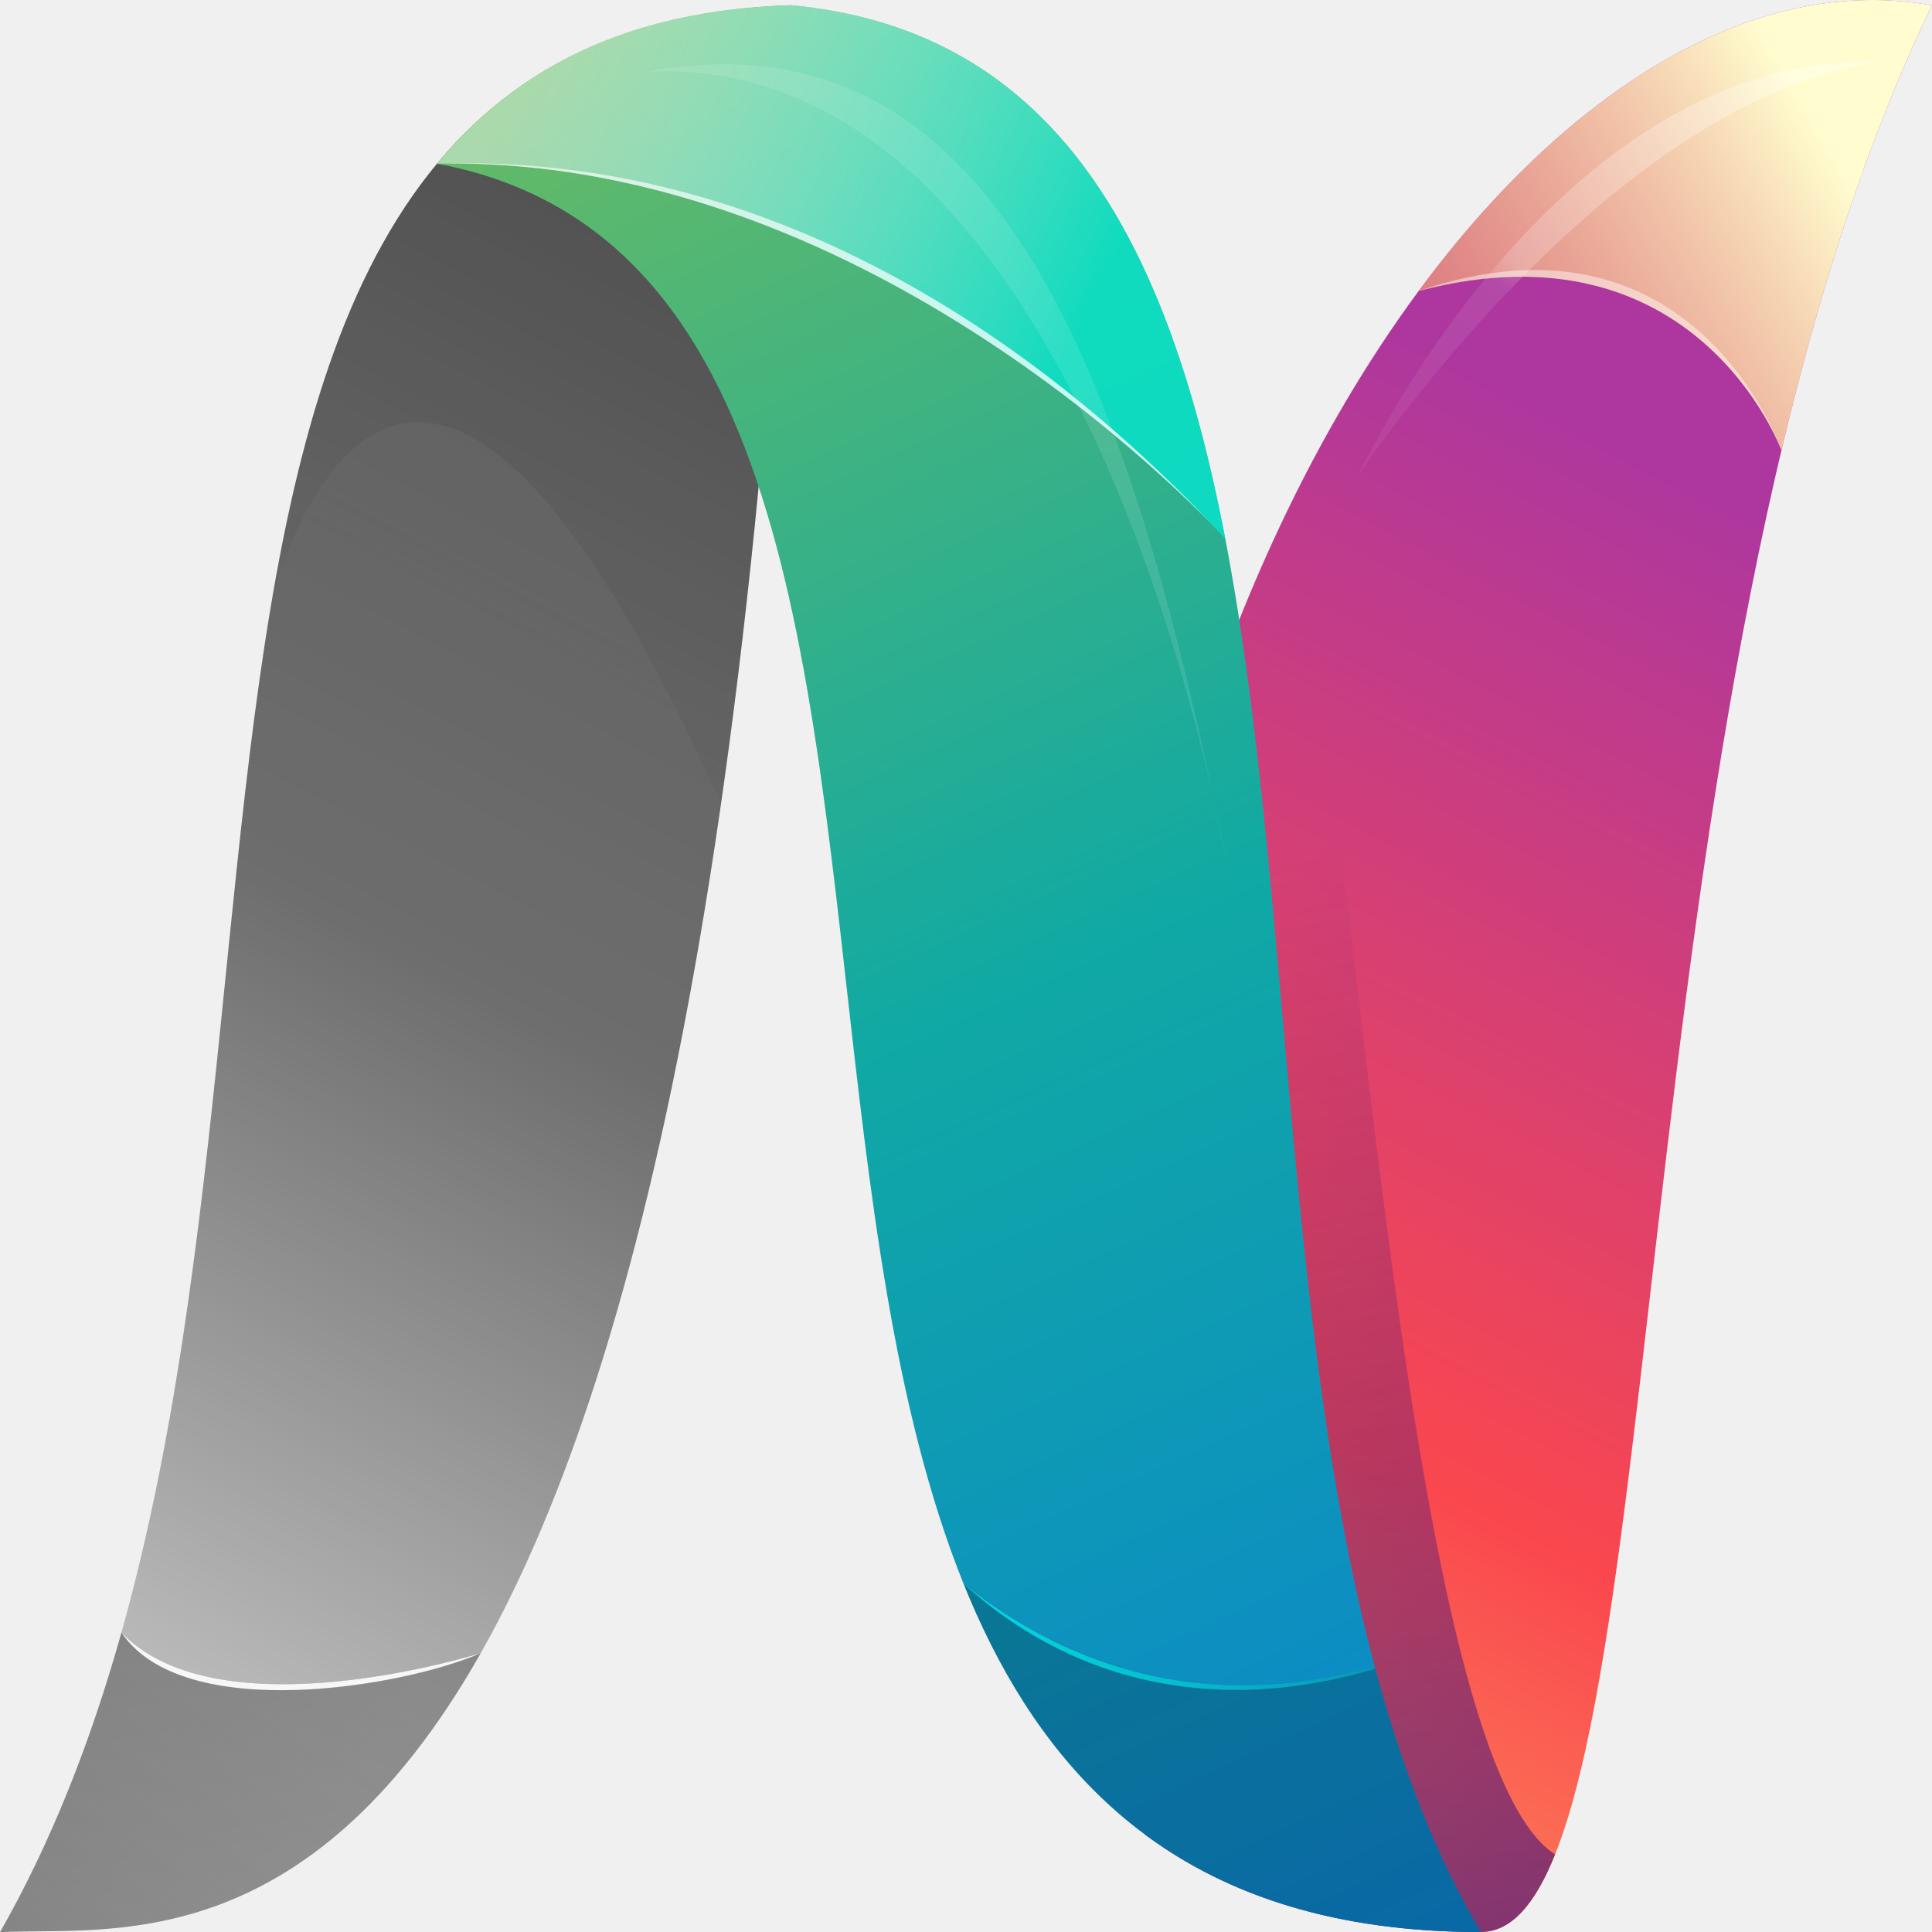
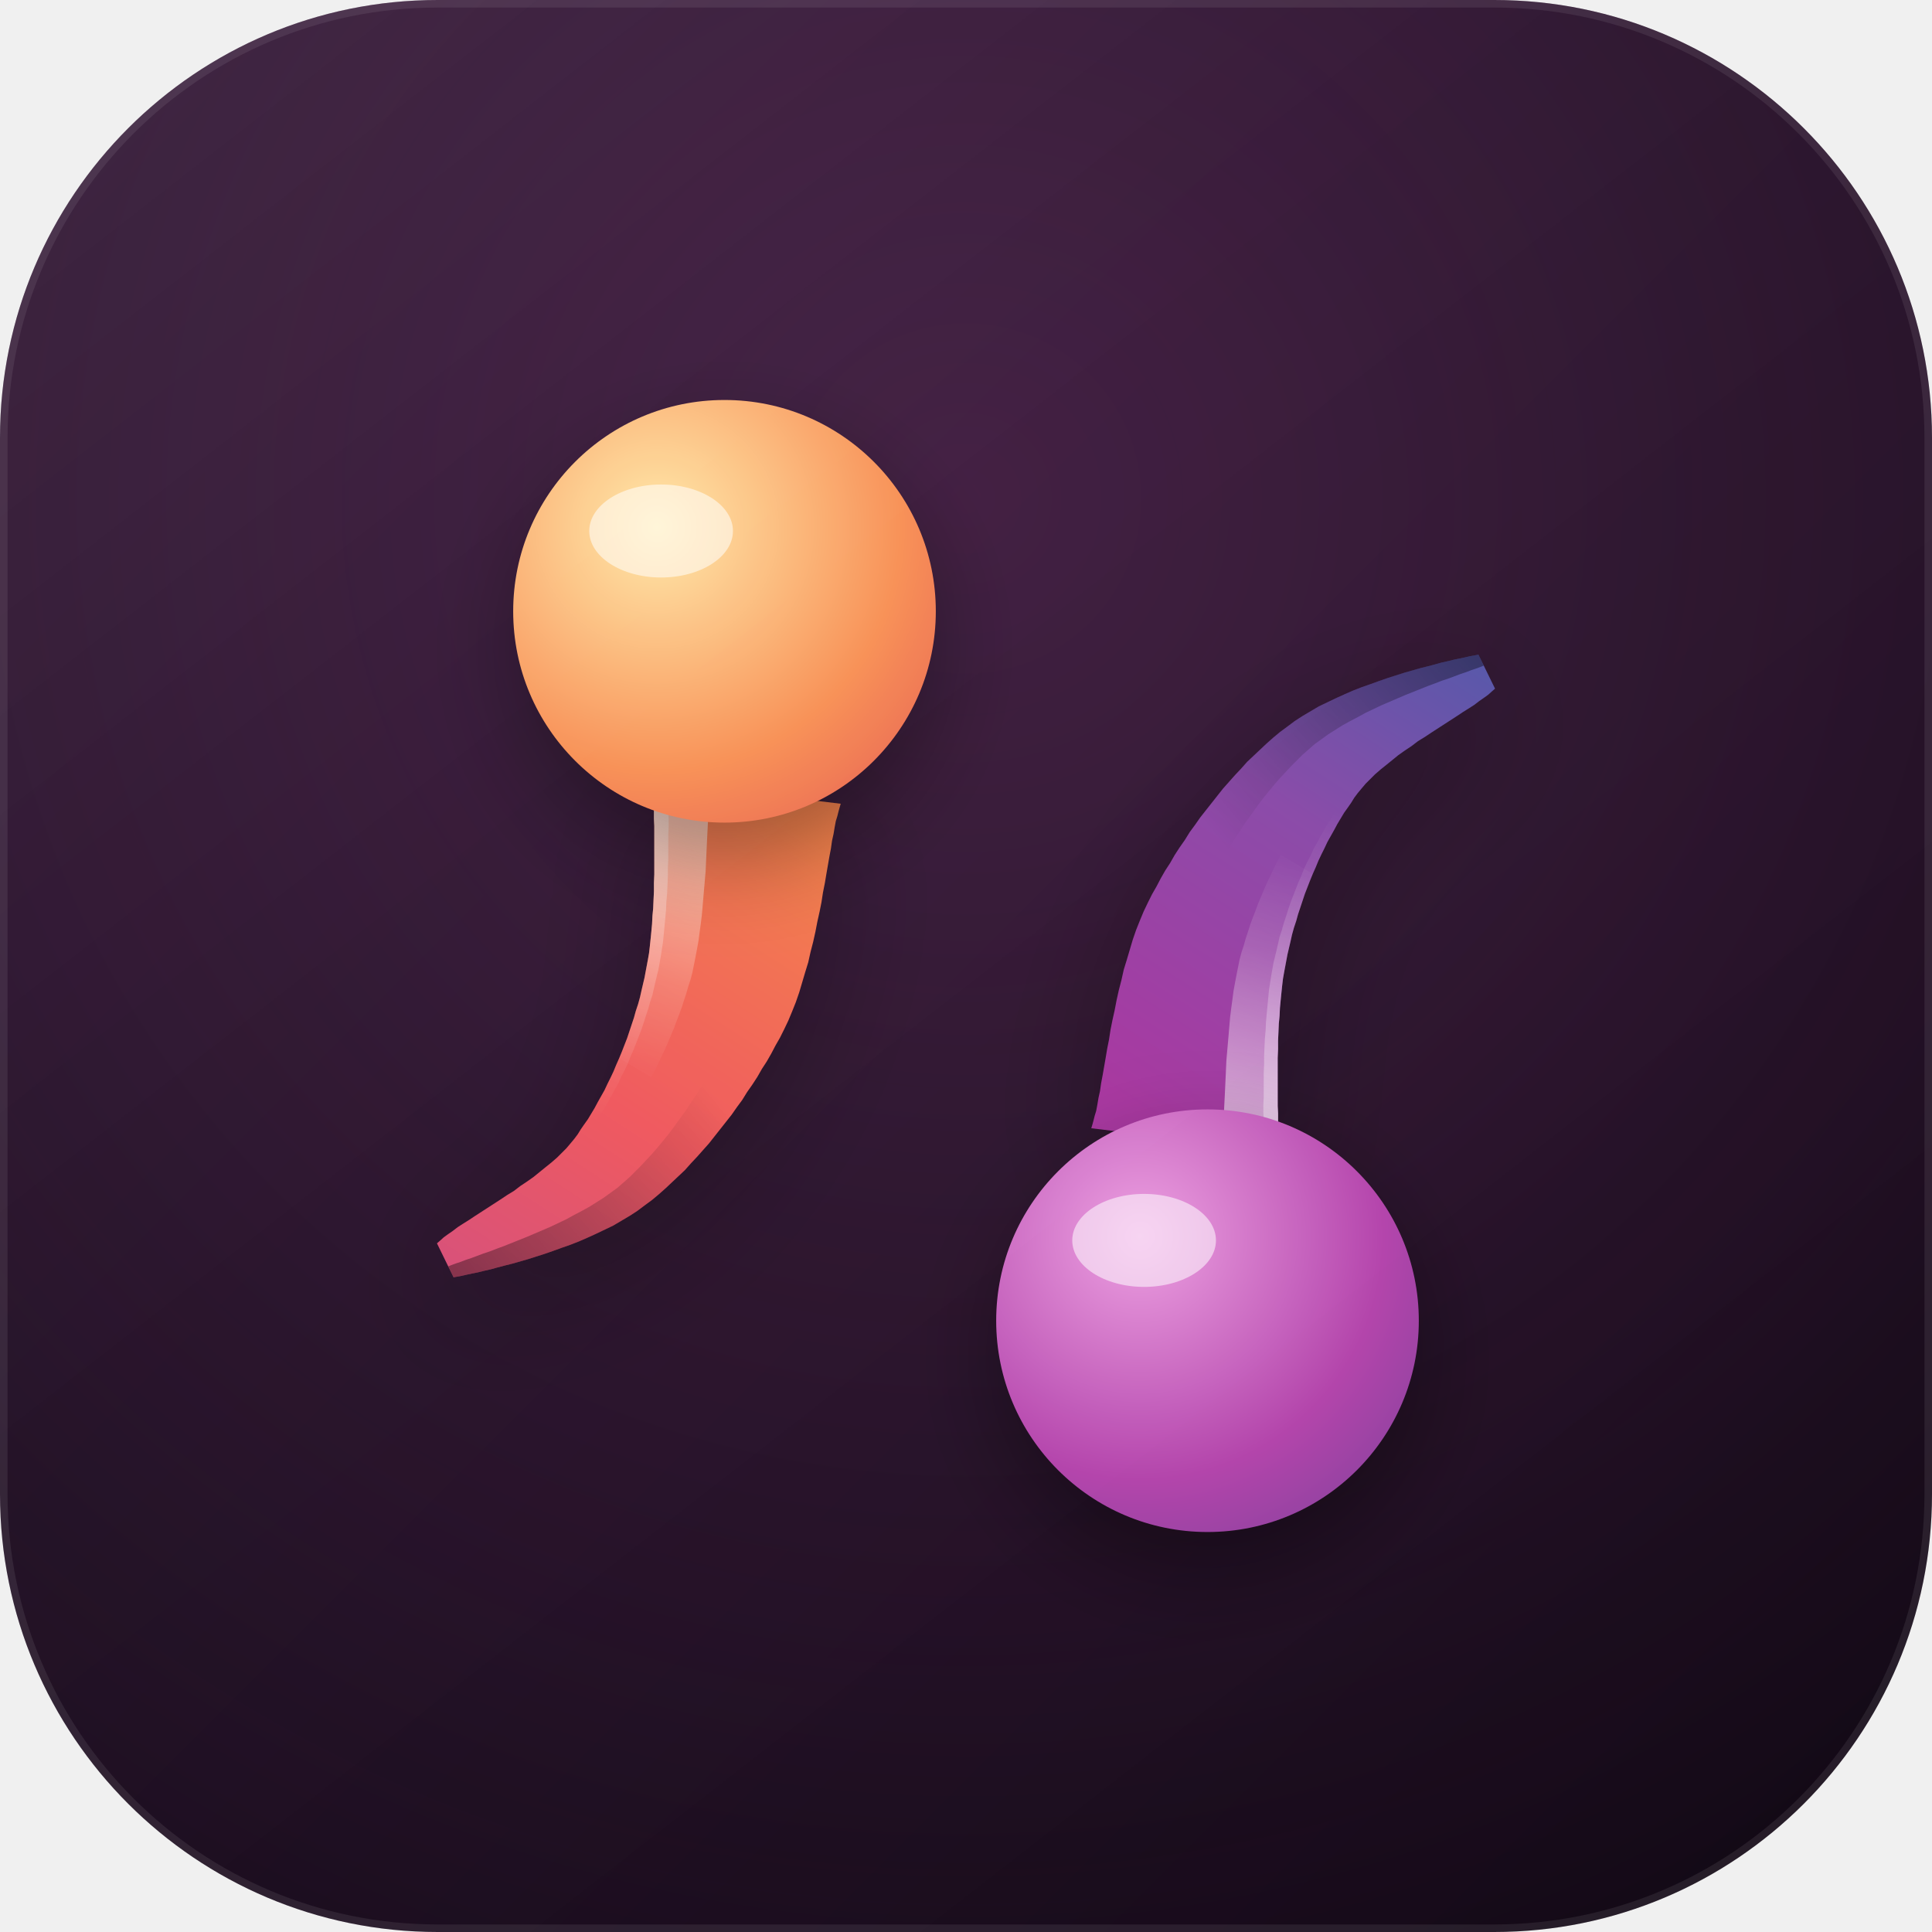
- <svg xmlns="http://www.w3.org/2000/svg" viewBox="0 0 24 24" width="24px" height="24px">
+ <svg xmlns="http://www.w3.org/2000/svg" viewBox="0 0 512 512" width="512" height="512" role="img" aria-label="Verba">
  <defs>
-     <filter id="grayscale-filter-0" color-interpolation-filters="sRGB" x="-50%" y="-50%" width="200%" height="200%">
-       <feColorMatrix type="matrix" values="0.213 0.715 0.072 0 0 0.213 0.715 0.072 0 0 0.213 0.715 0.072 0 0 0 0 0 1 0" />
+     <filter id="soft" x="-60%" y="-60%" width="220%" height="220%">
+       <feGaussianBlur stdDeviation="12" />
    </filter>
-     <linearGradient id="gradient-1" gradientUnits="userSpaceOnUse" x1="119.61" y1="36.855" x2="119.61" y2="381.922" spreadMethod="pad" gradientTransform="matrix(-0.887141, -0.461497, 0.40987, -0.999167, 140.1124, 473.9459)">
-       <stop offset="0" stop-color="rgb(254,216,103)" />
-       <stop offset="0.51" stop-color="rgb(250,71,78)" />
-       <stop offset="1" stop-color="rgb(173,55,159)" />
+     <filter id="soft2" x="-60%" y="-60%" width="220%" height="220%">
+       <feGaussianBlur stdDeviation="16" />
+     </filter>
+     <linearGradient id="tsheen" x1="0" y1="0" x2="0.7" y2="0.9">
+       <stop offset="0" stop-color="#fff" stop-opacity="0.07" />
+       <stop offset="0.45" stop-color="#fff" stop-opacity="0.02" />
+       <stop offset="1" stop-color="#fff" stop-opacity="0" />
    </linearGradient>
-     <linearGradient id="gradient-3" gradientUnits="userSpaceOnUse" x1="143.989" y1="36.855" x2="143.989" y2="179.9" gradientTransform="matrix(0.887207, 0.461371, -0.426978, 0.821069, 78.22414, -58.96186)">
-       <stop offset="0" stop-color="rgb(0,0,0)" stop-opacity="0.17" />
-       <stop offset="1" stop-color="rgb(0,0,0)" stop-opacity="0.03" />
+     <linearGradient id="lg1" gradientUnits="userSpaceOnUse" x1="198" y1="210" x2="118" y2="334">
+       <stop offset="0" stop-color="#f4804a" />
+       <stop offset="0.6" stop-color="#f0575d" />
+       <stop offset="1" stop-color="#d84f77" />
    </linearGradient>
-     <linearGradient id="gradient-2" gradientUnits="userSpaceOnUse" x1="91.703" y1="328.267" x2="91.703" y2="381.922" gradientTransform="matrix(-0.601925, -0.798552, 1.256661, -1.089764, -307.908, 812.8852)">
-       <stop offset="0" stop-color="rgb(0,0,0)" stop-opacity="0.38" />
-       <stop offset="1" stop-color="rgb(0,0,0)" stop-opacity="0.2" />
+     <linearGradient id="lg2" gradientUnits="userSpaceOnUse" x1="182" y1="281" x2="118" y2="334">
+       <stop offset="0" stop-color="#000" stop-opacity="0.0" />
+       <stop offset="1" stop-color="#000" stop-opacity="0.38" />
    </linearGradient>
-     <linearGradient id="gradient-8" gradientUnits="userSpaceOnUse" x1="348.688" y1="35.889" x2="348.688" y2="116.548" gradientTransform="matrix(-0.503716, -0.863869, 1.170135, -0.682295, 434.1556, 419.5391)">
-       <stop offset="0" stop-color="rgb(254,171,107)" stop-opacity="0.56" />
-       <stop offset="0.745" stop-color="rgb(255,253,207)" />
-       <stop offset="1" stop-color="rgb(255,253,207)" />
+     <linearGradient id="lg3" gradientUnits="userSpaceOnUse" x1="198" y1="214" x2="178" y2="289">
+       <stop offset="0" stop-color="#fff" stop-opacity="0.6" />
+       <stop offset="0.65" stop-color="#fff" stop-opacity="0.16" />
+       <stop offset="1" stop-color="#fff" stop-opacity="0.0" />
    </linearGradient>
-     <linearGradient id="gradient-10" gradientUnits="userSpaceOnUse" x1="338.142" y1="47.006" x2="338.142" y2="121.215" gradientTransform="matrix(0.75452, 0.656277, -1.016572, 1.16875, 168.1205, -239.0184)">
-       <stop offset="0" stop-color="rgb(255,255,255)" stop-opacity="0.35" />
-       <stop offset="0.611" stop-color="rgb(255,255,255)" stop-opacity="0.2" />
-       <stop offset="0.656" stop-color="rgb(255,255,255)" stop-opacity="0.09" />
-       <stop offset="1" stop-color="rgb(255,255,255)" stop-opacity="0.05" />
+     <linearGradient id="lg4" gradientUnits="userSpaceOnUse" x1="198" y1="214" x2="170" y2="301">
+       <stop offset="0" stop-color="#fff" stop-opacity="0.42" />
+       <stop offset="1" stop-color="#fff" stop-opacity="0.0" />
    </linearGradient>
-     <linearGradient id="gradient-7" gradientUnits="userSpaceOnUse" x1="286.279" y1="128.145" x2="286.279" y2="381.893" gradientTransform="matrix(0.980122, -0.198399, 0.201333, 0.99503, -34.83682, 58.72465)">
-       <stop offset="0" stop-color="rgb(94,33,120)" stop-opacity="0" />
-       <stop offset="0.23" stop-color="rgb(94,33,116)" stop-opacity="0" />
-       <stop offset="1" stop-color="rgb(94,32,119)" stop-opacity="0.77" />
+     <radialGradient id="rg5" cx="0.34" cy="0.3" r="1.05">
+       <stop offset="0" stop-color="#ffe9a8" />
+       <stop offset="0.55" stop-color="#f89055" />
+       <stop offset="1" stop-color="#e0484f" />
+     </radialGradient>
+     <linearGradient id="lg6" gradientUnits="userSpaceOnUse" x1="314" y1="302" x2="394" y2="178">
+       <stop offset="0" stop-color="#a837a0" />
+       <stop offset="0.6" stop-color="#8a4aa8" />
+       <stop offset="1" stop-color="#5856a9" />
    </linearGradient>
-     <linearGradient id="gradient-0" gradientUnits="userSpaceOnUse" x1="220.396" y1="36.815" x2="220.396" y2="381.893" gradientTransform="matrix(0.909593, -0.415502, 0.458149, 0.999272, -61.50781, 91.8823)">
-       <stop offset="0" stop-color="rgb(105,187,99)" />
-       <stop offset="0.5" stop-color="rgb(16,169,164)" />
-       <stop offset="1" stop-color="rgb(11,130,207)" />
+     <linearGradient id="lg7" gradientUnits="userSpaceOnUse" x1="330" y1="231" x2="394" y2="178">
+       <stop offset="0" stop-color="#000" stop-opacity="0.0" />
+       <stop offset="1" stop-color="#000" stop-opacity="0.38" />
    </linearGradient>
-     <linearGradient id="gradient-4" gradientUnits="userSpaceOnUse" x1="197.5" y1="36.815" x2="197.5" y2="132.342" gradientTransform="matrix(0.419296, -0.90785, 1.050658, 0.485253, 18.52669, 214.1961)">
-       <stop offset="0" stop-color="rgb(255,255,255)" stop-opacity="0.45" />
-       <stop offset="1" stop-color="rgb(7,226,201)" stop-opacity="0.85" />
+     <linearGradient id="lg8" gradientUnits="userSpaceOnUse" x1="314" y1="298" x2="334" y2="223">
+       <stop offset="0" stop-color="#fff" stop-opacity="0.6" />
+       <stop offset="0.65" stop-color="#fff" stop-opacity="0.16" />
+       <stop offset="1" stop-color="#fff" stop-opacity="0.0" />
    </linearGradient>
-     <linearGradient id="gradient-5" gradientUnits="userSpaceOnUse" x1="197.5" y1="59.48" x2="197.5" y2="132.342" gradientTransform="matrix(0.450388, -0.892832, 1.886975, 0.951884, -71.46741, 184.3453)">
-       <stop offset="0" stop-color="rgb(255,255,255)" stop-opacity="0.6" />
-       <stop offset="0.461" stop-color="rgb(255,255,255)" stop-opacity="0.71" />
-       <stop offset="1" stop-color="rgb(255,255,255)" stop-opacity="0.82" />
+     <linearGradient id="lg9" gradientUnits="userSpaceOnUse" x1="314" y1="298" x2="342" y2="211">
+       <stop offset="0" stop-color="#fff" stop-opacity="0.42" />
+       <stop offset="1" stop-color="#fff" stop-opacity="0.0" />
    </linearGradient>
-     <linearGradient id="gradient-6" gradientUnits="userSpaceOnUse" x1="258.091" y1="319.547" x2="258.091" y2="338.393" gradientTransform="matrix(0.172631, -0.984987, 3.998703, 0.700821, -1101.161, 355.2711)">
-       <stop offset="0" stop-color="rgb(5,219,226)" stop-opacity="0.96" />
-       <stop offset="0.493" stop-color="rgb(5,219,226)" stop-opacity="0.74" />
-       <stop offset="1" stop-color="rgb(5,219,226)" stop-opacity="0.34" />
+     <radialGradient id="rg10" cx="0.34" cy="0.3" r="1.05">
+       <stop offset="0" stop-color="#eda0e2" />
+       <stop offset="0.55" stop-color="#b344ab" />
+       <stop offset="1" stop-color="#6d3f96" />
+     </radialGradient>
+     <linearGradient id="lg11" gradientUnits="userSpaceOnUse" x1="0" y1="0" x2="512" y2="512">
+       <stop offset="0" stop-color="#251029" />
+       <stop offset="1" stop-color="#120915" />
    </linearGradient>
+     <radialGradient id="rg12" cx="0.5" cy="0.26" r="0.8">
+       <stop offset="0" stop-color="#d861c9" stop-opacity="0.18" />
+       <stop offset="1" stop-color="#d861c9" stop-opacity="0" />
+     </radialGradient>
  </defs>
-   <g id="group-1" style="filter: url(#grayscale-filter-0);" transform="matrix(0.069364, 0, 0, 0.069364, -3.374911, -2.489405)">
-     <path fill="url(#gradient-1)" d="M 48.655 381.922 C 119.827 257.14 51.704 41.212 190.566 36.855 C 173.148 402.723 82.723 380.123 48.655 381.922 Z" style="">
-       </path>
-     <path fill="url(#gradient-3)" d="M 177.776 179.9 C 120.488 51.712 97.413 142.969 97.413 142.969 C 107.668 83.266 128.325 38.808 190.566 36.855 C 187.88 93.268 183.459 140.445 177.776 179.9 Z" style="">
-       </path>
-     <path fill="url(#gradient-2)" d="M 48.655 381.922 C 58.078 365.401 65.06 347.282 70.403 328.267 C 88.094 346.662 134.752 331.941 134.752 331.941 C 103.379 387.36 67.445 380.93 48.655 381.922 Z" style="">
-       </path>
-     <path fill="rgb(255,254,155)" d="M 134.752 331.941 C 121.122 337.936 81.551 344.779 70.403 328.267 C 88.094 346.662 134.752 331.941 134.752 331.941 Z" style="">
-       </path>
+   <rect width="512" height="512" rx="116" fill="url(#lg11)" />
+   <rect width="512" height="512" rx="116" fill="url(#rg12)" />
+   <g transform="translate(0,10)" fill="#000" opacity="0.3" filter="url(#soft2)">
+     <path d="M222.8,213.0 L222.5,214.0 L222.2,215.1 L221.9,216.3 L221.5,217.6 L221.2,219.2 L220.9,221.0 L220.5,222.8 L220.2,224.9 L219.8,227.0 L219.4,229.3 L219.0,231.6 L218.6,234.0 L218.1,236.5 L217.7,239.1 L217.2,241.6 L216.6,244.3 L216.1,246.9 L215.5,249.6 L214.8,252.3 L214.2,255.0 L213.4,257.6 L212.6,260.3 L211.8,263.0 L210.9,265.6 L209.9,268.1 L208.9,270.5 L207.8,272.8 L206.7,275.0 L205.5,277.1 L204.4,279.2 L203.2,281.3 L201.9,283.3 L200.7,285.4 L199.4,287.4 L198.0,289.4 L196.7,291.5 L195.3,293.4 L193.9,295.4 L192.4,297.3 L190.9,299.2 L189.4,301.1 L187.9,303.0 L186.3,304.8 L184.7,306.6 L183.1,308.3 L181.5,310.1 L179.8,311.7 L178.1,313.3 L176.4,314.9 L174.6,316.5 L172.8,318.0 L170.9,319.4 L168.9,320.9 L166.9,322.2 L164.7,323.5 L162.5,324.8 L160.2,325.9 L157.9,327.0 L155.7,328.0 L153.4,329.0 L151.1,329.9 L148.8,330.7 L146.6,331.5 L144.3,332.3 L142.1,333.0 L139.9,333.7 L137.8,334.3 L135.7,334.9 L133.7,335.4 L131.8,335.9 L130.0,336.4 L128.2,336.8 L126.6,337.2 L125.1,337.5 L123.7,337.8 L122.4,338.1 L121.3,338.3 L120.2,338.5 L115.8,329.5 L116.6,328.8 L117.6,327.9 L118.7,327.1 L120.0,326.2 L121.3,325.2 L122.7,324.3 L124.3,323.3 L125.8,322.3 L127.5,321.2 L129.2,320.1 L130.9,319.0 L132.6,317.9 L134.4,316.7 L136.2,315.6 L137.9,314.3 L139.7,313.1 L141.4,311.9 L143.0,310.6 L144.6,309.3 L146.1,308.1 L147.6,306.8 L148.9,305.5 L150.1,304.3 L151.2,303.0 L152.2,301.8 L153.1,300.6 L153.9,299.3 L154.8,298.0 L155.8,296.6 L156.7,295.1 L157.6,293.6 L158.4,292.1 L159.3,290.5 L160.2,288.9 L161.0,287.2 L161.8,285.6 L162.6,283.9 L163.3,282.2 L164.1,280.4 L164.8,278.7 L165.5,276.9 L166.2,275.1 L166.8,273.3 L167.4,271.5 L168.0,269.7 L168.5,267.9 L169.1,266.1 L169.6,264.3 L170.0,262.5 L170.4,260.8 L170.8,259.1 L171.1,257.5 L171.4,255.9 L171.7,254.3 L172.0,252.6 L172.2,250.9 L172.4,249.0 L172.6,247.0 L172.8,244.9 L172.9,242.8 L173.1,240.7 L173.2,238.4 L173.3,236.2 L173.3,234.0 L173.4,231.7 L173.4,229.5 L173.4,227.3 L173.4,225.1 L173.4,223.0 L173.4,220.9 L173.4,218.9 L173.3,216.9 L173.3,215.0 L173.3,213.2 L173.3,211.4 L173.2,209.7 L173.2,208.3 L173.2,207.0 Z" fill-rule="evenodd" />
  </g>
-   <g id="object-1" transform="matrix(0.069364, 0, 0, 0.069364, -3.374911, -2.489405)">
-     <path fill="url(#gradient-1)" d="M 313.875 381.893 C 288.098 381.893 268.627 375.477 253.751 364.466 C 216.182 182.535 312.866 21.948 394.655 36.85 C 335.339 159.09 350.166 381.893 313.875 381.893 Z">
-       </path>
-     <path fill="url(#gradient-8)" d="M 367.694 116.548 C 367.694 116.548 352.527 74.893 302.72 88.001 C 329.996 51.072 363.412 31.158 394.655 36.85 C 383.206 60.444 374.519 87.785 367.694 116.548 Z">
-       </path>
-     <path fill="rgb(255,255,255)" fill-opacity="0.46" d="M 367.694 116.548 C 367.694 116.548 352.527 74.893 302.72 88.001 C 352.21 71.129 367.694 116.548 367.694 116.548 Z">
-       </path>
-     <path fill="url(#gradient-10)" d="M 384.493 47.025 C 335.553 54.802 291.791 121.215 291.791 121.215 C 291.791 121.215 326.809 45.627 384.493 47.025 Z">
-       </path>
-     <path fill="url(#gradient-7)" d="M 313.875 381.893 C 288.098 381.893 268.627 375.477 253.751 364.466 C 235.099 274.144 249.538 189.083 278.815 128.145 C 290.999 161.58 298.453 349.688 327.158 367.997 C 323.596 376.899 319.308 381.893 313.875 381.893 Z">
-       </path>
+   <path d="M222.8,213.0 L222.5,214.0 L222.2,215.1 L221.9,216.3 L221.5,217.6 L221.2,219.2 L220.9,221.0 L220.5,222.8 L220.2,224.9 L219.8,227.0 L219.4,229.3 L219.0,231.6 L218.6,234.0 L218.1,236.5 L217.7,239.1 L217.2,241.6 L216.6,244.3 L216.1,246.9 L215.5,249.6 L214.8,252.3 L214.2,255.0 L213.4,257.6 L212.6,260.3 L211.8,263.0 L210.9,265.6 L209.9,268.1 L208.9,270.5 L207.8,272.8 L206.7,275.0 L205.5,277.1 L204.4,279.2 L203.2,281.3 L201.9,283.3 L200.7,285.4 L199.4,287.4 L198.0,289.4 L196.7,291.5 L195.3,293.4 L193.9,295.4 L192.4,297.3 L190.9,299.2 L189.4,301.1 L187.9,303.0 L186.3,304.8 L184.7,306.6 L183.1,308.3 L181.5,310.1 L179.8,311.7 L178.1,313.3 L176.4,314.9 L174.6,316.5 L172.8,318.0 L170.9,319.4 L168.9,320.9 L166.9,322.2 L164.7,323.5 L162.5,324.8 L160.2,325.9 L157.9,327.0 L155.7,328.0 L153.4,329.0 L151.1,329.9 L148.8,330.7 L146.6,331.5 L144.3,332.3 L142.1,333.0 L139.9,333.7 L137.8,334.3 L135.7,334.9 L133.7,335.4 L131.8,335.9 L130.0,336.4 L128.2,336.8 L126.6,337.2 L125.1,337.5 L123.7,337.8 L122.4,338.1 L121.3,338.3 L120.2,338.5 L115.8,329.5 L116.6,328.8 L117.6,327.9 L118.7,327.1 L120.0,326.2 L121.3,325.2 L122.7,324.3 L124.3,323.3 L125.8,322.3 L127.5,321.2 L129.2,320.1 L130.9,319.0 L132.6,317.9 L134.4,316.7 L136.2,315.6 L137.9,314.3 L139.7,313.1 L141.4,311.9 L143.0,310.6 L144.6,309.3 L146.1,308.1 L147.6,306.8 L148.9,305.5 L150.1,304.3 L151.2,303.0 L152.2,301.8 L153.1,300.6 L153.9,299.3 L154.8,298.0 L155.8,296.6 L156.7,295.1 L157.6,293.6 L158.4,292.1 L159.3,290.5 L160.2,288.9 L161.0,287.2 L161.8,285.6 L162.6,283.9 L163.3,282.2 L164.1,280.4 L164.8,278.7 L165.5,276.9 L166.2,275.1 L166.8,273.3 L167.4,271.5 L168.0,269.7 L168.5,267.9 L169.1,266.1 L169.6,264.3 L170.0,262.5 L170.4,260.8 L170.8,259.1 L171.1,257.5 L171.4,255.9 L171.7,254.3 L172.0,252.6 L172.2,250.9 L172.4,249.0 L172.6,247.0 L172.8,244.9 L172.9,242.8 L173.1,240.7 L173.2,238.4 L173.3,236.2 L173.3,234.0 L173.4,231.7 L173.4,229.5 L173.4,227.3 L173.4,225.1 L173.4,223.0 L173.4,220.9 L173.4,218.9 L173.3,216.9 L173.3,215.0 L173.3,213.2 L173.3,211.4 L173.2,209.7 L173.2,208.3 L173.2,207.0 Z" fill="url(#lg1)" />
+   <path d="M207.8,272.8 L206.7,275.0 L205.5,277.1 L204.4,279.2 L203.2,281.3 L201.9,283.3 L200.7,285.4 L199.4,287.4 L198.0,289.4 L196.7,291.5 L195.3,293.4 L193.9,295.4 L192.4,297.3 L190.9,299.2 L189.4,301.1 L187.9,303.0 L186.3,304.8 L184.7,306.6 L183.1,308.3 L181.5,310.1 L179.8,311.7 L178.1,313.3 L176.4,314.9 L174.6,316.5 L172.8,318.0 L170.9,319.4 L168.9,320.9 L166.9,322.2 L164.7,323.5 L162.5,324.8 L160.2,325.9 L157.9,327.0 L155.7,328.0 L153.4,329.0 L151.1,329.9 L148.8,330.7 L146.6,331.5 L144.3,332.3 L142.1,333.0 L139.9,333.7 L137.8,334.3 L135.7,334.9 L133.7,335.4 L131.8,335.9 L130.0,336.4 L128.2,336.8 L126.6,337.2 L125.1,337.5 L123.7,337.8 L122.4,338.1 L121.3,338.3 L120.2,338.5 L118.8,335.6 L119.8,335.2 L120.9,334.8 L122.1,334.4 L123.4,333.9 L124.9,333.4 L126.5,332.8 L128.1,332.2 L129.9,331.6 L131.7,330.9 L133.6,330.2 L135.6,329.4 L137.6,328.6 L139.6,327.8 L141.7,326.9 L143.8,326.0 L145.9,325.1 L148.0,324.1 L150.1,323.1 L152.1,322.0 L154.2,320.9 L156.2,319.8 L158.1,318.6 L160.0,317.4 L161.8,316.1 L163.6,314.8 L165.2,313.4 L166.8,312.0 L168.3,310.5 L169.8,309.0 L171.2,307.5 L172.7,305.9 L174.1,304.3 L175.5,302.6 L176.9,300.9 L178.2,299.2 L179.5,297.4 L180.8,295.6 L182.1,293.8 L183.3,291.9 L184.6,290.0 L185.8,288.1 L186.9,286.2 L188.0,284.3 L189.1,282.3 L190.2,280.4 L191.2,278.4 L192.2,276.4 L193.2,274.4 L194.2,272.4 L195.1,270.4 L196.0,268.4 Z" fill="url(#lg2)" />
+   <path d="M187.8,212.9 L187.8,214.5 L187.7,216.3 L187.6,218.1 L187.5,220.1 L187.4,222.1 L187.3,224.2 L187.2,226.4 L187.1,228.6 L187.0,230.9 L186.8,233.2 L186.6,235.5 L186.4,237.8 L186.2,240.2 L186.0,242.5 L185.7,244.9 L185.4,247.1 L185.1,249.4 L184.7,251.6 L184.3,253.7 L183.9,255.7 L183.5,257.7 L183.0,259.6 L182.4,261.4 L181.9,263.2 L181.3,265.0 L180.7,266.9 L180.0,268.8 L179.3,270.6 L178.6,272.5 L177.8,274.4 L177.0,276.3 L176.2,278.1 L175.3,280.0 L174.4,281.9 L173.5,283.7 L172.6,285.5 L164.1,280.4 L164.8,278.7 L165.5,276.9 L166.2,275.1 L166.8,273.3 L167.4,271.5 L168.0,269.7 L168.5,267.9 L169.1,266.1 L169.6,264.3 L170.0,262.5 L170.4,260.8 L170.8,259.1 L171.1,257.5 L171.4,255.9 L171.7,254.3 L172.0,252.6 L172.2,250.9 L172.4,249.0 L172.6,247.0 L172.8,244.9 L172.9,242.8 L173.1,240.7 L173.2,238.4 L173.3,236.2 L173.3,234.0 L173.4,231.7 L173.4,229.5 L173.4,227.3 L173.4,225.1 L173.4,223.0 L173.4,220.9 L173.4,218.9 L173.3,216.9 L173.3,215.0 L173.3,213.2 L173.3,211.4 Z" fill="url(#lg3)" />
+   <path d="M177.1,211.8 L177.1,213.5 L177.1,215.4 L177.2,217.2 L177.2,219.2 L177.1,221.2 L177.1,223.3 L177.1,225.5 L177.1,227.7 L177.0,229.9 L177.0,232.1 L176.9,234.4 L176.8,236.7 L176.6,238.9 L176.5,241.2 L176.3,243.4 L176.1,245.5 L175.9,247.6 L175.7,249.7 L175.4,251.6 L175.1,253.5 L174.8,255.2 L174.5,256.9 L174.1,258.5 L173.7,260.2 L173.3,261.9 L172.9,263.7 L172.3,265.5 L171.8,267.3 L171.2,269.1 L170.6,271.0 L170.0,272.8 L169.3,274.6 L168.6,276.4 L167.9,278.2 L167.1,280.0 L166.4,281.8 L165.6,283.5 L164.7,285.2 L163.9,287.0 L163.0,288.6 L162.1,290.3 L161.2,291.9 L160.3,293.5 L159.3,295.0 L158.4,296.6 L157.4,298.0 L156.4,299.4 L154.8,298.0 L155.8,296.6 L156.7,295.1 L157.6,293.6 L158.4,292.1 L159.3,290.5 L160.2,288.9 L161.0,287.2 L161.8,285.6 L162.6,283.9 L163.3,282.2 L164.1,280.4 L164.8,278.7 L165.5,276.9 L166.2,275.1 L166.8,273.3 L167.4,271.5 L168.0,269.7 L168.5,267.9 L169.1,266.1 L169.6,264.3 L170.0,262.5 L170.4,260.8 L170.8,259.1 L171.1,257.5 L171.4,255.9 L171.7,254.3 L172.0,252.6 L172.2,250.9 L172.4,249.0 L172.6,247.0 L172.8,244.9 L172.9,242.8 L173.1,240.7 L173.2,238.4 L173.3,236.2 L173.3,234.0 L173.4,231.7 L173.4,229.5 L173.4,227.3 L173.4,225.1 L173.4,223.0 L173.4,220.9 L173.4,218.9 L173.3,216.9 L173.3,215.0 L173.3,213.2 L173.3,211.4 Z" fill="url(#lg4)" />
+   <circle cx="192" cy="172" r="56" fill="#000" opacity="0.35" filter="url(#soft)" />
+   <circle cx="192" cy="162" r="56" fill="url(#rg5)" />
+   <ellipse cx="175.2" cy="140.72" rx="19.04" ry="12.32" fill="#fff" opacity="0.55" />
+   <g transform="translate(0,10)" fill="#000" opacity="0.3" filter="url(#soft2)">
+     <path d="M289.2,299.0 L289.5,298.0 L289.8,296.9 L290.1,295.7 L290.5,294.4 L290.8,292.8 L291.1,291.0 L291.5,289.2 L291.8,287.1 L292.2,285.0 L292.6,282.7 L293.0,280.4 L293.4,278.0 L293.9,275.5 L294.3,272.9 L294.8,270.4 L295.4,267.7 L295.9,265.1 L296.5,262.4 L297.2,259.7 L297.8,257.0 L298.6,254.4 L299.4,251.7 L300.2,249.0 L301.1,246.4 L302.1,243.9 L303.1,241.5 L304.2,239.2 L305.3,237.0 L306.5,234.9 L307.6,232.8 L308.8,230.7 L310.1,228.7 L311.3,226.6 L312.6,224.6 L314.0,222.6 L315.3,220.5 L316.7,218.6 L318.1,216.6 L319.6,214.7 L321.1,212.8 L322.6,210.9 L324.1,209.0 L325.7,207.2 L327.3,205.4 L328.9,203.7 L330.5,201.9 L332.2,200.3 L333.9,198.7 L335.6,197.1 L337.4,195.5 L339.2,194.0 L341.1,192.6 L343.1,191.1 L345.1,189.8 L347.3,188.5 L349.5,187.2 L351.8,186.1 L354.1,185.0 L356.3,184.0 L358.6,183.0 L360.9,182.1 L363.2,181.3 L365.4,180.5 L367.7,179.7 L369.9,179.0 L372.1,178.3 L374.2,177.7 L376.3,177.1 L378.3,176.6 L380.2,176.1 L382.0,175.6 L383.8,175.2 L385.4,174.8 L386.9,174.5 L388.3,174.2 L389.6,173.9 L390.7,173.7 L391.8,173.5 L396.2,182.5 L395.4,183.2 L394.4,184.1 L393.3,184.9 L392.0,185.8 L390.7,186.8 L389.3,187.7 L387.7,188.7 L386.2,189.7 L384.5,190.8 L382.8,191.9 L381.1,193.0 L379.4,194.1 L377.6,195.3 L375.8,196.4 L374.1,197.7 L372.3,198.9 L370.6,200.1 L369.0,201.4 L367.4,202.7 L365.9,203.9 L364.4,205.2 L363.1,206.5 L361.9,207.7 L360.8,209.0 L359.8,210.2 L358.9,211.4 L358.1,212.7 L357.2,214.0 L356.2,215.4 L355.3,216.9 L354.4,218.4 L353.6,219.9 L352.7,221.5 L351.8,223.1 L351.0,224.8 L350.2,226.4 L349.4,228.1 L348.7,229.8 L347.9,231.6 L347.2,233.3 L346.5,235.1 L345.8,236.9 L345.2,238.7 L344.6,240.5 L344.0,242.3 L343.5,244.1 L342.9,245.9 L342.4,247.7 L342.0,249.5 L341.6,251.2 L341.2,252.9 L340.9,254.5 L340.6,256.1 L340.3,257.7 L340.0,259.4 L339.8,261.1 L339.6,263.0 L339.4,265.0 L339.2,267.1 L339.1,269.2 L338.9,271.3 L338.8,273.6 L338.7,275.8 L338.7,278.0 L338.6,280.3 L338.6,282.5 L338.6,284.7 L338.6,286.9 L338.6,289.0 L338.6,291.1 L338.6,293.1 L338.7,295.1 L338.7,297.0 L338.7,298.8 L338.7,300.6 L338.8,302.3 L338.8,303.7 L338.8,305.0 Z" fill-rule="evenodd" />
  </g>
-   <g id="object-2" transform="matrix(0.069364, 0, 0, 0.069364, -3.374911, -2.489405)">
-     <path fill="url(#gradient-0)" d="M 313.875 381.893 C 139.653 381.893 253.533 88.786 126.916 65.199 C 141.046 48.182 160.854 37.738 190.253 36.815 C 311.395 48.025 251.672 276.857 313.875 381.893 Z">
-       </path>
-     <path fill="url(#gradient-4)" d="M 268.085 132.342 C 268.085 132.342 206.404 63.594 126.916 65.199 C 141.046 48.182 160.854 37.738 190.253 36.815 C 238.545 41.284 258.095 80.336 268.085 132.342 Z">
-       </path>
-     <path fill="url(#gradient-5)" d="M 268.085 132.342 C 268.085 132.342 206.404 63.594 126.916 65.199 C 183.216 63.321 231.803 93.322 268.085 132.342 Z">
-       </path>
-     <path fill="url(#gradient-2)" d="M 313.875 381.893 C 262.355 381.893 236.028 356.261 221.227 319.547 C 258.674 349.427 294.501 333.052 294.954 334.741 C 299.608 352.085 305.684 368.063 313.875 381.893 Z">
-       </path>
-     <path fill="url(#gradient-6)" d="M 294.954 334.741 C 271.602 341.74 244.333 340.344 221.227 319.547 C 258.674 349.427 294.501 333.052 294.954 334.741 Z">
-       </path>
-     <path fill="rgb(255,255,255)" fill-opacity="0.11" d="M 164.386 48.742 C 244.371 44.544 268.345 190.719 268.345 190.719 C 249.39 92.792 222.974 38.013 164.386 48.742 Z">
-       </path>
-   </g>
+   <path d="M289.2,299.0 L289.5,298.0 L289.8,296.9 L290.1,295.7 L290.5,294.4 L290.8,292.8 L291.1,291.0 L291.5,289.2 L291.8,287.1 L292.2,285.0 L292.6,282.7 L293.0,280.4 L293.4,278.0 L293.9,275.5 L294.3,272.9 L294.8,270.4 L295.4,267.7 L295.9,265.1 L296.5,262.4 L297.2,259.7 L297.8,257.0 L298.6,254.4 L299.4,251.7 L300.2,249.0 L301.1,246.4 L302.1,243.9 L303.1,241.5 L304.2,239.2 L305.3,237.0 L306.5,234.9 L307.6,232.8 L308.8,230.7 L310.1,228.7 L311.3,226.6 L312.6,224.6 L314.0,222.6 L315.3,220.5 L316.7,218.6 L318.1,216.6 L319.6,214.7 L321.1,212.8 L322.6,210.9 L324.1,209.0 L325.7,207.2 L327.3,205.4 L328.9,203.7 L330.5,201.9 L332.2,200.3 L333.9,198.7 L335.6,197.1 L337.4,195.5 L339.2,194.0 L341.1,192.6 L343.1,191.1 L345.1,189.8 L347.3,188.5 L349.5,187.2 L351.8,186.1 L354.1,185.0 L356.3,184.0 L358.6,183.0 L360.9,182.1 L363.2,181.3 L365.4,180.5 L367.7,179.7 L369.9,179.0 L372.1,178.3 L374.2,177.7 L376.3,177.1 L378.3,176.6 L380.2,176.1 L382.0,175.6 L383.8,175.2 L385.4,174.8 L386.9,174.5 L388.3,174.2 L389.6,173.9 L390.7,173.7 L391.8,173.5 L396.2,182.5 L395.4,183.2 L394.4,184.1 L393.3,184.9 L392.0,185.8 L390.7,186.8 L389.3,187.7 L387.7,188.7 L386.2,189.7 L384.5,190.8 L382.8,191.9 L381.1,193.0 L379.4,194.1 L377.6,195.3 L375.8,196.4 L374.1,197.7 L372.3,198.9 L370.6,200.1 L369.0,201.4 L367.4,202.7 L365.9,203.9 L364.4,205.2 L363.1,206.5 L361.9,207.7 L360.8,209.0 L359.8,210.2 L358.9,211.4 L358.1,212.7 L357.2,214.0 L356.2,215.4 L355.3,216.9 L354.4,218.4 L353.6,219.9 L352.7,221.5 L351.8,223.1 L351.0,224.8 L350.2,226.4 L349.4,228.1 L348.7,229.8 L347.9,231.6 L347.2,233.3 L346.5,235.1 L345.8,236.9 L345.2,238.7 L344.6,240.5 L344.0,242.3 L343.5,244.1 L342.9,245.9 L342.4,247.7 L342.0,249.5 L341.6,251.2 L341.2,252.9 L340.9,254.5 L340.6,256.1 L340.3,257.7 L340.0,259.4 L339.8,261.1 L339.6,263.0 L339.4,265.0 L339.2,267.1 L339.1,269.2 L338.9,271.3 L338.8,273.6 L338.7,275.8 L338.7,278.0 L338.6,280.3 L338.6,282.5 L338.6,284.7 L338.6,286.9 L338.6,289.0 L338.6,291.1 L338.6,293.1 L338.7,295.1 L338.7,297.0 L338.7,298.8 L338.7,300.6 L338.8,302.3 L338.8,303.7 L338.8,305.0 Z" fill="url(#lg6)" />
+   <path d="M304.2,239.2 L305.3,237.0 L306.5,234.9 L307.6,232.8 L308.8,230.7 L310.1,228.7 L311.3,226.6 L312.6,224.6 L314.0,222.6 L315.3,220.5 L316.7,218.6 L318.1,216.6 L319.6,214.7 L321.1,212.8 L322.6,210.9 L324.1,209.0 L325.7,207.2 L327.3,205.4 L328.9,203.7 L330.5,201.9 L332.2,200.3 L333.9,198.7 L335.6,197.1 L337.4,195.5 L339.2,194.0 L341.1,192.6 L343.1,191.1 L345.1,189.8 L347.3,188.5 L349.5,187.2 L351.8,186.1 L354.1,185.0 L356.3,184.0 L358.6,183.0 L360.9,182.1 L363.2,181.3 L365.4,180.5 L367.7,179.7 L369.9,179.0 L372.1,178.3 L374.2,177.7 L376.3,177.1 L378.3,176.6 L380.2,176.1 L382.0,175.6 L383.8,175.2 L385.4,174.8 L386.9,174.5 L388.3,174.2 L389.6,173.9 L390.7,173.7 L391.8,173.5 L393.2,176.4 L392.2,176.8 L391.1,177.2 L389.9,177.6 L388.6,178.1 L387.1,178.6 L385.5,179.2 L383.9,179.8 L382.1,180.4 L380.3,181.1 L378.4,181.8 L376.4,182.6 L374.4,183.4 L372.4,184.2 L370.3,185.1 L368.2,186.0 L366.1,186.9 L364.0,187.9 L361.9,188.9 L359.9,190.0 L357.8,191.1 L355.8,192.2 L353.9,193.4 L352.0,194.6 L350.2,195.9 L348.4,197.2 L346.8,198.6 L345.2,200.0 L343.7,201.5 L342.2,203.0 L340.8,204.5 L339.3,206.1 L337.9,207.7 L336.5,209.4 L335.1,211.1 L333.8,212.8 L332.5,214.6 L331.2,216.4 L329.9,218.2 L328.7,220.1 L327.4,222.0 L326.2,223.9 L325.1,225.8 L324.0,227.7 L322.9,229.7 L321.8,231.6 L320.8,233.6 L319.8,235.6 L318.8,237.6 L317.8,239.6 L316.9,241.6 L316.0,243.6 Z" fill="url(#lg7)" />
+   <path d="M324.2,299.1 L324.2,297.5 L324.3,295.7 L324.4,293.9 L324.5,291.9 L324.6,289.9 L324.7,287.8 L324.8,285.6 L324.9,283.4 L325.0,281.1 L325.2,278.8 L325.4,276.5 L325.6,274.2 L325.8,271.8 L326.0,269.5 L326.3,267.1 L326.6,264.9 L326.9,262.6 L327.3,260.4 L327.7,258.3 L328.1,256.3 L328.5,254.3 L329.0,252.4 L329.6,250.6 L330.1,248.8 L330.7,247.0 L331.3,245.1 L332.0,243.2 L332.7,241.4 L333.4,239.5 L334.2,237.6 L335.0,235.7 L335.8,233.9 L336.7,232.0 L337.6,230.1 L338.5,228.3 L339.4,226.5 L347.9,231.6 L347.2,233.3 L346.5,235.1 L345.8,236.9 L345.2,238.7 L344.6,240.5 L344.0,242.3 L343.5,244.1 L342.9,245.9 L342.4,247.7 L342.0,249.5 L341.6,251.2 L341.2,252.9 L340.9,254.5 L340.6,256.1 L340.3,257.7 L340.0,259.4 L339.8,261.1 L339.6,263.0 L339.4,265.0 L339.2,267.1 L339.1,269.2 L338.9,271.3 L338.8,273.6 L338.7,275.8 L338.7,278.0 L338.6,280.3 L338.6,282.5 L338.6,284.7 L338.6,286.9 L338.6,289.0 L338.6,291.1 L338.6,293.1 L338.7,295.1 L338.7,297.0 L338.7,298.8 L338.7,300.6 Z" fill="url(#lg8)" />
+   <path d="M334.9,300.2 L334.9,298.5 L334.9,296.6 L334.8,294.8 L334.8,292.8 L334.9,290.8 L334.9,288.7 L334.9,286.5 L334.9,284.3 L335.0,282.1 L335.0,279.9 L335.1,277.6 L335.2,275.3 L335.4,273.1 L335.5,270.8 L335.7,268.6 L335.9,266.5 L336.1,264.4 L336.3,262.3 L336.6,260.4 L336.9,258.5 L337.2,256.8 L337.5,255.1 L337.9,253.5 L338.3,251.8 L338.7,250.1 L339.1,248.3 L339.7,246.5 L340.2,244.7 L340.8,242.9 L341.4,241.0 L342.0,239.2 L342.7,237.4 L343.4,235.6 L344.1,233.8 L344.9,232.0 L345.6,230.2 L346.4,228.5 L347.3,226.8 L348.1,225.0 L349.0,223.4 L349.9,221.7 L350.8,220.1 L351.7,218.5 L352.7,217.0 L353.6,215.4 L354.6,214.0 L355.6,212.6 L357.2,214.0 L356.2,215.4 L355.3,216.9 L354.4,218.4 L353.6,219.9 L352.7,221.5 L351.8,223.1 L351.0,224.8 L350.2,226.4 L349.4,228.1 L348.7,229.8 L347.9,231.6 L347.2,233.3 L346.5,235.1 L345.8,236.9 L345.2,238.7 L344.6,240.5 L344.0,242.3 L343.5,244.1 L342.9,245.9 L342.4,247.7 L342.0,249.5 L341.6,251.2 L341.2,252.9 L340.9,254.5 L340.6,256.1 L340.3,257.7 L340.0,259.4 L339.8,261.1 L339.6,263.0 L339.4,265.0 L339.2,267.1 L339.1,269.2 L338.9,271.3 L338.8,273.6 L338.7,275.8 L338.7,278.0 L338.6,280.3 L338.6,282.5 L338.6,284.7 L338.6,286.9 L338.6,289.0 L338.6,291.1 L338.6,293.1 L338.7,295.1 L338.7,297.0 L338.7,298.8 L338.7,300.6 Z" fill="url(#lg9)" />
+   <circle cx="320" cy="360" r="56" fill="#000" opacity="0.35" filter="url(#soft)" />
+   <circle cx="320" cy="350" r="56" fill="url(#rg10)" />
+   <ellipse cx="303.2" cy="328.72" rx="19.04" ry="12.32" fill="#fff" opacity="0.55" />
+   <rect width="512" height="512" rx="116" fill="url(#tsheen)" />
+   <rect x="1" y="1" width="510" height="510" rx="115" fill="none" stroke="#ffffff" stroke-opacity="0.08" stroke-width="2" />
</svg>
